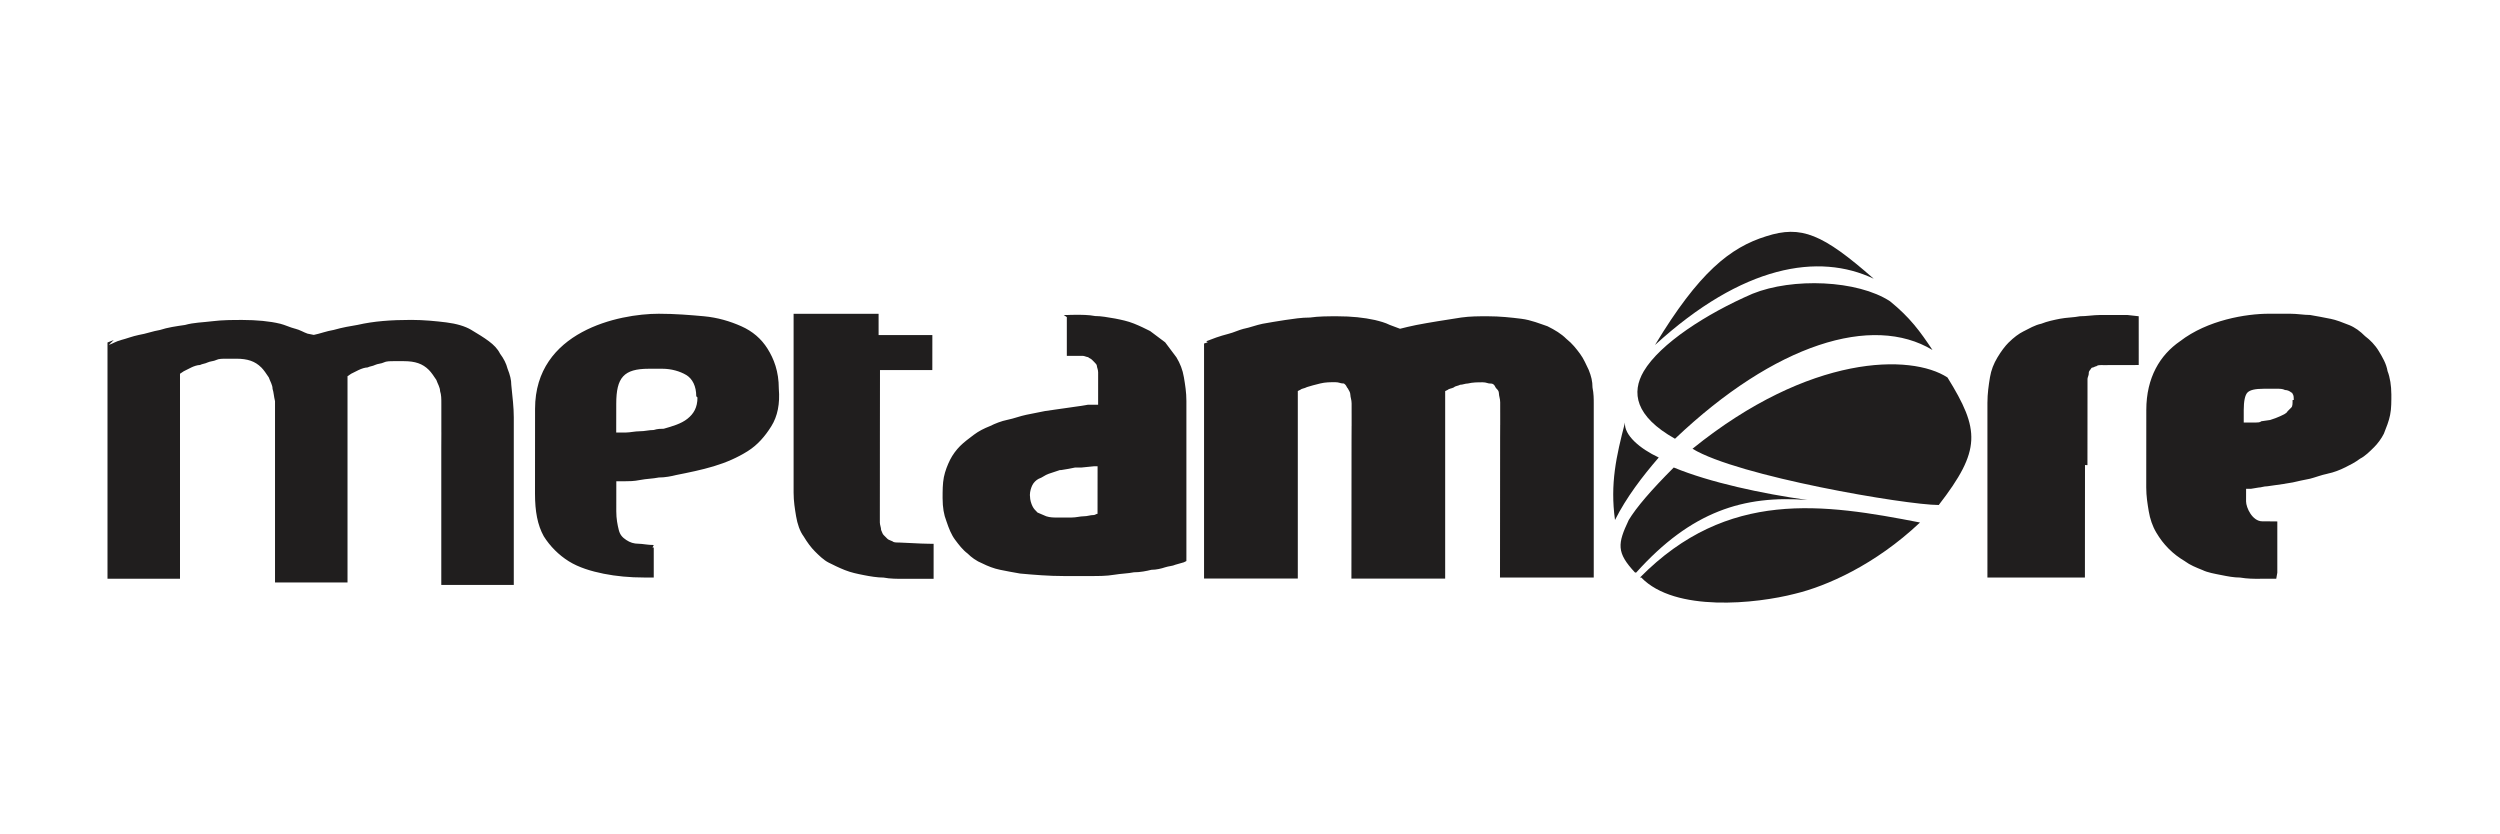
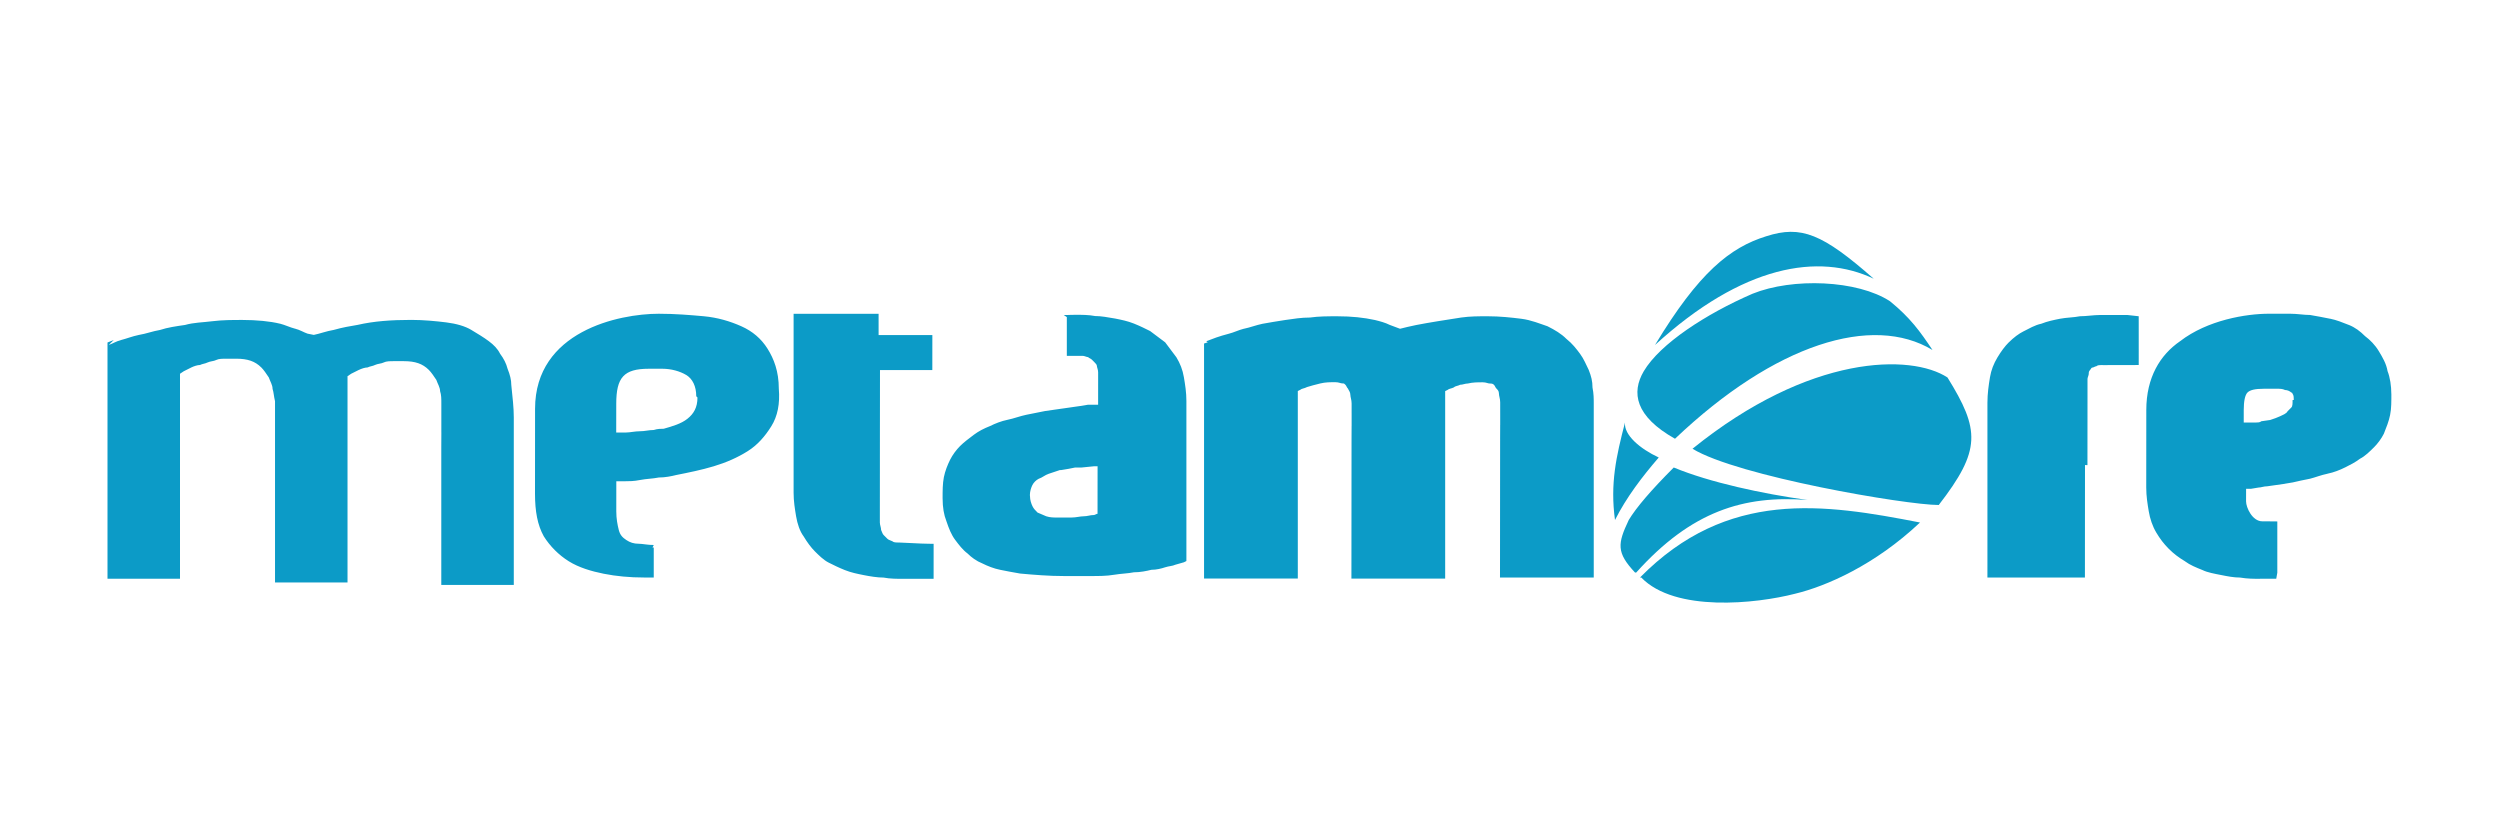
- <svg xmlns="http://www.w3.org/2000/svg" xml:space="preserve" width="2in" height="0.667in" style="shape-rendering:geometricPrecision; text-rendering:geometricPrecision; image-rendering:optimizeQuality; fill-rule:evenodd; clip-rule:evenodd" viewBox="0 0 2 0.667">
+ <svg xmlns="http://www.w3.org/2000/svg" xml:space="preserve" width="300px" height="auto" style="shape-rendering:geometricPrecision; text-rendering:geometricPrecision; image-rendering:optimizeQuality; fill-rule:evenodd; clip-rule:evenodd" viewBox="0 0 2 0.667">
  <defs>
    <style type="text/css">
   
-     .fil0 {fill:#201E1E}
-     .fil1 {fill:#201E1E;fill-rule:nonzero}
+     .fil0 {fill:#0C9BC7}
+     .fil1 {fill:#0C9BC7;fill-rule:nonzero}
   
  </style>
  </defs>
  <g id="Layer_x0020_1">
    <path class="fil0" d="M1.324 0.276c0.07,-0.064 0.131,-0.074 0.175,-0.053 -0.041,-0.036 -0.058,-0.043 -0.086,-0.034 -0.029,0.009 -0.054,0.029 -0.089,0.087zm0.078 -0.041c-0.037,0.016 -0.074,0.04 -0.087,0.062 -0.01,0.017 -0.007,0.036 0.025,0.054 0.08,-0.076 0.158,-0.1 0.206,-0.071 -0.01,-0.015 -0.018,-0.026 -0.034,-0.039 -0.026,-0.017 -0.078,-0.019 -0.11,-0.006zm-0.089 0.227c0.027,0.028 0.092,0.021 0.123,0.013 0.025,-0.006 0.064,-0.023 0.1,-0.057 -0.077,-0.015 -0.154,-0.027 -0.224,0.044zm-0.004 -0.004c0.044,-0.049 0.086,-0.062 0.137,-0.058 -0.036,-0.005 -0.078,-0.014 -0.107,-0.026 -0.018,0.018 -0.03,0.032 -0.036,0.042 -0.009,0.019 -0.01,0.026 0.005,0.042zm0.242 -0.054c0.034,-0.044 0.033,-0.06 0.007,-0.102 -0.029,-0.019 -0.11,-0.019 -0.204,0.057 0.036,0.022 0.171,0.045 0.197,0.045zm-0.251 -0.066c-0.007,0.027 -0.012,0.049 -0.008,0.078 0.009,-0.018 0.022,-0.035 0.035,-0.05 -0.015,-0.007 -0.028,-0.018 -0.027,-0.028z" />
    <path class="fil1" d="M0.091 0.272l-0.005 0.002 0 0.189 0.058 0 0 -0.161 -3.93701e-006 -0.003 0.003 -0.002c0.002,-0.001 0.004,-0.002 0.006,-0.003l0 -7.87402e-006c0.002,-0.001 0.005,-0.002 0.007,-0.002 0.002,-0.001 0.004,-0.001 0.006,-0.002l1.9685e-005 0c0.002,-0.001 0.005,-0.001 0.007,-0.002l1.1811e-005 -2.75591e-005c0.002,-0.001 0.005,-0.001 0.008,-0.001 0.003,-0 0.006,-0 0.008,-0 0.009,0 0.015,0.002 0.02,0.007l1.5748e-005 -7.87402e-006c0.002,0.002 0.004,0.005 0.006,0.008 0.001,0.003 0.003,0.006 0.003,0.009l-2.75591e-005 0c0.001,0.003 0.001,0.006 0.002,0.01 0,0.003 0,0.007 0,0.011 -0,0.007 -0,0.015 -0,0.024l-0 0.11 0.058 0 0 -0.161 0 -0.004 0.003 -0.002c0.002,-0.001 0.004,-0.002 0.006,-0.003l4.33071e-005 0c0.002,-0.001 0.005,-0.002 0.007,-0.002 0.002,-0.001 0.004,-0.001 0.006,-0.002 0.002,-0.001 0.005,-0.001 0.007,-0.002l1.1811e-005 -2.75591e-005c0.002,-0.001 0.005,-0.001 0.008,-0.001 0.003,-0 0.006,-0 0.008,-0 0.009,0 0.015,0.002 0.02,0.007 0.002,0.002 0.004,0.005 0.006,0.008 0.001,0.003 0.003,0.006 0.003,0.009 0.001,0.003 0.001,0.006 0.001,0.01 0,0.003 0,0.007 0,0.011l-0 0.012 1.9685e-005 0 -5.90551e-005 0.012 -0 0.11 0.058 0 0 -0.134c3.93701e-006,-0.008 -0.001,-0.016 -0.002,-0.026 -0,-0.004 -0.001,-0.008 -0.003,-0.013 -0.001,-0.004 -0.003,-0.008 -0.006,-0.012 -0.002,-0.004 -0.005,-0.007 -0.009,-0.01 -0.004,-0.003 -0.009,-0.006 -0.014,-0.009l7.87402e-006 -1.1811e-005c-0.005,-0.003 -0.012,-0.005 -0.02,-0.006 -0.008,-0.001 -0.018,-0.002 -0.028,-0.002 -0.016,0 -0.03,0.001 -0.043,0.004 -0.006,0.001 -0.012,0.002 -0.019,0.004 -0.006,0.001 -0.011,0.003 -0.016,0.004l-0.005 -0.001c-0.003,-0.001 -0.006,-0.003 -0.01,-0.004l-7.87402e-006 1.9685e-005c-0.004,-0.001 -0.008,-0.003 -0.012,-0.004l-3.93701e-006 2.75591e-005c-0.008,-0.002 -0.019,-0.003 -0.03,-0.003 -0.008,0 -0.016,0 -0.024,0.001 -0.008,0.001 -0.015,0.001 -0.022,0.003 -0.007,0.001 -0.014,0.002 -0.02,0.004 -0.006,0.001 -0.011,0.003 -0.017,0.004 -0.005,0.001 -0.01,0.003 -0.014,0.004 -0.004,0.001 -0.007,0.003 -0.01,0.004zm1.744 0.048c0,-0.002 -0,-0.004 -0.001,-0.005l-7.87402e-006 0c-0,-0.001 -0.001,-0.001 -0.001,-0.001 -0.001,-0.001 -0.003,-0.002 -0.005,-0.002l0 -7.87402e-006c-0.002,-0.001 -0.004,-0.001 -0.007,-0.001l-0.01 1.1811e-005c-0.007,3.93701e-006 -0.011,0.001 -0.013,0.003 -0.002,0.002 -0.003,0.007 -0.003,0.014l-3.93701e-006 0.01 0.005 -0c0.002,-0 0.003,-0 0.005,-0l3.93701e-005 0c0.001,-0 0.003,-0 0.004,-0.001l3.93701e-005 0 0.007 -0.001c0.003,-0.001 0.006,-0.002 0.008,-0.003 0.002,-0.001 0.005,-0.002 0.006,-0.004 0.001,-0.001 0.002,-0.002 0.003,-0.003 0.001,-0.001 0.001,-0.003 0.001,-0.006zm-0.014 0.143l-0.002 0 -0.011 0 -7.87402e-006 0 -0 3.93701e-005c-0.005,0 -0.01,-0 -0.016,-0.001 -0.005,-0 -0.01,-0.001 -0.015,-0.002 -0.005,-0.001 -0.011,-0.002 -0.015,-0.004 -0.005,-0.002 -0.01,-0.004 -0.014,-0.007l7.87402e-006 -1.5748e-005c-0.005,-0.003 -0.009,-0.006 -0.013,-0.01 -0.004,-0.004 -0.007,-0.008 -0.01,-0.013l-7.87402e-006 -3.93701e-005c-0.003,-0.005 -0.005,-0.011 -0.006,-0.017 -0.001,-0.006 -0.002,-0.012 -0.002,-0.019l4.72441e-005 -0.062c1.9685e-005,-0.026 0.011,-0.044 0.027,-0.055 0.022,-0.017 0.053,-0.022 0.071,-0.022 0.006,0 0.011,0 0.017,0 0.006,0 0.011,0.001 0.016,0.001 0.006,0.001 0.011,0.002 0.016,0.003l0 -3.93701e-005c0.005,0.001 0.01,0.003 0.015,0.005l1.1811e-005 -2.3622e-005c0.005,0.002 0.009,0.005 0.013,0.009 0.004,0.003 0.008,0.007 0.011,0.012 0.003,0.005 0.006,0.01 0.007,0.016 0.002,0.005 0.003,0.012 0.003,0.018l3.54331e-005 0c0,0.006 6.69291e-005,0.012 -0.001,0.017l7.87402e-006 3.14961e-005c-0.001,0.005 -0.003,0.01 -0.005,0.015 -0.002,0.004 -0.005,0.008 -0.008,0.011l-3.93701e-005 0c-0.003,0.003 -0.007,0.007 -0.011,0.009 -0.004,0.003 -0.008,0.005 -0.012,0.007l-3.54331e-005 0c-0.004,0.002 -0.009,0.004 -0.014,0.005l1.1811e-005 2.3622e-005c-0.005,0.001 -0.01,0.003 -0.014,0.004 -0.005,0.001 -0.01,0.002 -0.014,0.003l-7.87402e-005 0 -0.006 0.001 -0 3.93701e-005 -0.007 0.001 -3.93701e-005 0 -0.007 0.001 3.93701e-006 7.87402e-006c-0.003,0 -0.005,0.001 -0.007,0.001l-3.93701e-005 0 -0.006 0.001 -0 3.54331e-005 -0.004 0 -2.75591e-005 0.01c0,0.005 0.005,0.016 0.013,0.016 0.002,0 0.001,0 0.003,0l0.009 9.44882e-005 0 0.041zm-1.264 -0.146c0,-0.008 -0.003,-0.014 -0.008,-0.017 -0.005,-0.003 -0.012,-0.005 -0.019,-0.005l-0.011 0c-0.02,1.5748e-005 -0.026,0.007 -0.026,0.028l-3.14961e-005 0.023c0.002,0 0.005,-0 0.008,-0 0.003,-0 0.007,-0.001 0.011,-0.001 0.004,-0 0.007,-0.001 0.011,-0.001 0.003,-0.001 0.006,-0.001 0.008,-0.001 0.007,-0.002 0.014,-0.004 0.019,-0.008 0.005,-0.004 0.008,-0.009 0.008,-0.017zm-0.035 0.121l0.001 0 0 0.024 -0.008 0 -0 0 -0 0 -0 0 -0 0 -0 0 -0 0 -0 0c-0.011,0 -0.022,-0.001 -0.032,-0.003 -0.01,-0.002 -0.02,-0.005 -0.028,-0.01 -0.008,-0.005 -0.015,-0.012 -0.02,-0.02 -0.005,-0.009 -0.007,-0.02 -0.007,-0.034l5.11811e-005 -0.068c7.08661e-005,-0.062 0.067,-0.076 0.099,-0.076 0.013,0 0.025,0.001 0.036,0.002 0.011,0.001 0.021,0.004 0.03,0.008 0.009,0.004 0.016,0.01 0.021,0.018 0.005,0.008 0.009,0.018 0.009,0.032 0.001,0.012 -0.001,0.022 -0.006,0.03 -0.005,0.008 -0.011,0.015 -0.019,0.02 -0.008,0.005 -0.017,0.009 -0.027,0.012 -0.01,0.003 -0.02,0.005 -0.03,0.007 -0.004,0.001 -0.009,0.002 -0.014,0.002 -0.005,0.001 -0.01,0.001 -0.015,0.002 -0.005,0.001 -0.009,0.001 -0.012,0.001 -0.003,0 -0.006,0 -0.007,0l-2.3622e-005 0.024c-1.5748e-005,0.006 0.001,0.011 0.002,0.015 0.001,0.004 0.003,0.006 0.006,0.008 0.003,0.002 0.006,0.003 0.01,0.003 0.003,0 0.007,0.001 0.012,0.001l0 0zm0.182 -0.148l-7.08661e-005 0.056 -2.75591e-005 0.041 -1.9685e-005 0.023c3.93701e-006,0.003 0,0.006 0,0.008 0,0.002 0.001,0.004 0.001,0.006l7.87402e-006 0c0.001,0.002 0.001,0.003 0.002,0.004l0 7.87402e-006c0.001,0.001 0.002,0.002 0.003,0.003 0.001,0.001 0.002,0.001 0.004,0.002l7.87402e-006 0c0.001,0.001 0.003,0.001 0.005,0.001l-3.93701e-006 -7.87402e-006c0.003,0 0.018,0.001 0.024,0.001l0.002 2.75591e-005 0.002 3.54331e-005 3.93701e-006 0.002 -1.1811e-005 0.024 -3.93701e-006 0.002 -0.002 0c-0.001,5.90551e-005 -0.004,0 -0.008,0l-0.014 0c-0.005,0 -0.011,-0 -0.016,-0.001 -0.005,-0 -0.011,-0.001 -0.016,-0.002 -0.005,-0.001 -0.01,-0.002 -0.015,-0.004 -0.005,-0.002 -0.009,-0.004 -0.013,-0.006 -0.004,-0.002 -0.008,-0.006 -0.011,-0.009 -0.003,-0.003 -0.006,-0.007 -0.009,-0.012 -0.003,-0.004 -0.005,-0.01 -0.006,-0.016 -0.001,-0.006 -0.002,-0.012 -0.002,-0.019l0 -0.141 -3.93701e-006 -0.002 0.002 0 0.064 0 0.002 0 -3.93701e-006 0.002 7.87402e-006 0.015 0.041 0 0.002 0 0 0.002 -1.9685e-005 0.024 -7.87402e-006 0.002 -0.002 0 -0.041 0 -1.9685e-005 -0.008zm0.12 0.107c3.93701e-006,0.003 0.001,0.006 0.002,0.008l3.93701e-006 1.5748e-005c0.001,0.002 0.002,0.003 0.004,0.005l-7.87402e-006 7.87402e-006c0.002,0.001 0.005,0.002 0.007,0.003 0.003,0.001 0.006,0.001 0.009,0.001 0.004,0 0.008,-0 0.011,-0l1.5748e-005 0c0.004,-0 0.007,-0.001 0.01,-0.001 0.003,-0 0.005,-0.001 0.008,-0.001l1.5748e-005 0c0.001,-0 0.002,-0.001 0.003,-0.001l3.93701e-005 -0.038 -0.003 0 3.93701e-006 7.87402e-006 -0.01 0.001 -4.72441e-005 0 -9.84252e-005 7.87402e-006c-0.002,0 -0.003,0 -0.005,0l0 1.1811e-005 -0.005 0.001 -0.006 0.001 -1.5748e-005 0 -0.001 0c-0.003,0.001 -0.006,0.002 -0.009,0.003 -0.003,0.001 -0.005,0.003 -0.008,0.004 -0.002,0.001 -0.004,0.003 -0.005,0.005 -0.001,0.002 -0.002,0.005 -0.002,0.008zm0.027 -0.145l0.003 0 0.002 -8.26772e-005 0 0 0.004 -7.48031e-005 7.87402e-005 -1.5748e-005c0.005,0 0.011,0 0.016,0.001 0.005,0 0.01,0.001 0.016,0.002 0.005,0.001 0.01,0.002 0.015,0.004 0.005,0.002 0.009,0.004 0.013,0.006l1.5748e-005 7.87402e-006 7.87402e-006 7.87402e-006c0.004,0.003 0.008,0.006 0.012,0.009l7.87402e-006 -1.1811e-005c0.003,0.004 0.006,0.008 0.009,0.012l7.87402e-006 0c0.003,0.005 0.005,0.01 0.006,0.016 0.001,0.006 0.002,0.012 0.002,0.019l-0 0.125 -1.1811e-005 0.003 -0.002 0.001 -0.007 0.002 0 7.87402e-006c-0.002,0.001 -0.005,0.001 -0.008,0.002 -0.003,0.001 -0.007,0.002 -0.011,0.002 -0.004,0.001 -0.009,0.002 -0.014,0.002 -0.005,0.001 -0.01,0.001 -0.016,0.002 -0.006,0.001 -0.012,0.001 -0.019,0.001l-1.5748e-005 0c-0.007,0 -0.014,0 -0.021,0 -0.012,0 -0.024,-0.001 -0.035,-0.002 -0.006,-0.001 -0.011,-0.002 -0.016,-0.003 -0.005,-0.001 -0.01,-0.003 -0.014,-0.005 -0.005,-0.002 -0.009,-0.005 -0.012,-0.008 -0.004,-0.003 -0.007,-0.007 -0.01,-0.011 -0.003,-0.004 -0.005,-0.009 -0.007,-0.015 -0.002,-0.005 -0.003,-0.011 -0.003,-0.018l-1.5748e-005 0c-0,-0.006 -0,-0.012 0.001,-0.017l-3.93701e-006 -1.5748e-005c0.001,-0.005 0.003,-0.01 0.005,-0.014 0.002,-0.004 0.005,-0.008 0.008,-0.011 0.003,-0.003 0.007,-0.006 0.011,-0.009 0.004,-0.003 0.008,-0.005 0.013,-0.007l1.5748e-005 0c0.004,-0.002 0.009,-0.004 0.014,-0.005 0.005,-0.001 0.01,-0.003 0.015,-0.004 0.005,-0.001 0.01,-0.002 0.015,-0.003l1.5748e-005 0 0.007 -0.001 6.29921e-005 -1.5748e-005 0.007 -0.001 3.14961e-005 0 0.007 -0.001 5.51181e-005 -1.5748e-005 0.007 -0.001 9.84252e-005 0 0.006 -0.001 6.29921e-005 -1.5748e-005 0.005 -0 8.26772e-005 0 0.003 -0 1.1811e-005 -0.019c0,-0.003 -0,-0.005 -0,-0.007l-3.93701e-006 -1.5748e-005c-0,-0.002 -0.001,-0.004 -0.001,-0.005l-3.93701e-006 -1.9685e-005c-0,-0.001 -0.001,-0.002 -0.002,-0.003l-3.93701e-006 -1.5748e-005c-0.001,-0.001 -0.001,-0.001 -0.002,-0.002l-1.9685e-005 -1.5748e-005c-0.001,-0.001 -0.002,-0.001 -0.003,-0.002 -0.001,-0 -0.003,-0.001 -0.004,-0.001 -0.002,-0 -0.003,-0 -0.005,-0l-1.5748e-005 0c-0.002,-0 -0.004,-0 -0.006,-0l-0.002 -1.9685e-005 0 -0.031zm0.817 0.12l-3.93701e-005 0.044 -2.3622e-005 0.039 -7.87402e-006 0.007 -0.007 0 -0.062 0 -0.009 0 1.1811e-005 -0.009 0 -0.131 7.87402e-006 0c-1.1811e-005,-0.007 0.001,-0.014 0.002,-0.02l-3.93701e-006 -3.14961e-005c0.001,-0.006 0.003,-0.011 0.006,-0.016 0.003,-0.005 0.006,-0.009 0.009,-0.012l1.9685e-005 1.5748e-005c0.004,-0.004 0.008,-0.007 0.012,-0.009l7.87402e-006 1.9685e-005c0.004,-0.002 0.009,-0.005 0.014,-0.006 0.005,-0.002 0.01,-0.003 0.015,-0.004 0.005,-0.001 0.011,-0.001 0.016,-0.002 0.005,-0 0.011,-0.001 0.016,-0.001l0.014 0c0.004,3.93701e-005 0.007,0 0.008,0l0.009 0.001 3.93701e-006 0.009 3.93701e-006 0.023 -3.93701e-006 0.007 -0.007 6.29921e-005c-0.003,1.9685e-005 -0.01,0 -0.016,0 -0.003,9.05512e-005 -0.006,0 -0.007,0l-3.93701e-006 -1.5748e-005c-0.001,0 -0.003,0 -0.004,0.001l-7.87402e-006 -1.5748e-005c-0.001,0 -0.002,0.001 -0.003,0.001l1.1811e-005 1.5748e-005c-0.001,0 -0.001,0.001 -0.002,0.002l1.9685e-005 1.5748e-005c-0.001,0.001 -0.001,0.002 -0.001,0.003l3.93701e-006 3.54331e-005c-0,0.001 -0.001,0.003 -0.001,0.004l3.93701e-006 3.54331e-005c-0,0.002 -0,0.004 -0,0.007l-1.1811e-005 0.022 -3.54331e-005 0.04zm-0.703 -0.099l0.008 -0.003c0.003,-0.001 0.006,-0.002 0.01,-0.003 0.004,-0.001 0.008,-0.003 0.012,-0.004l1.1811e-005 2.3622e-005c0.005,-0.001 0.01,-0.003 0.015,-0.004 0.006,-0.001 0.011,-0.002 0.018,-0.003 0.007,-0.001 0.013,-0.002 0.02,-0.002 0.007,-0.001 0.014,-0.001 0.022,-0.001 0.011,0 0.021,0.001 0.03,0.003 0.004,0.001 0.008,0.002 0.012,0.004l3.93701e-006 -1.5748e-005c0.003,0.001 0.005,0.002 0.008,0.003 0.004,-0.001 0.008,-0.002 0.013,-0.003 0.005,-0.001 0.011,-0.002 0.017,-0.003 0.006,-0.001 0.013,-0.002 0.019,-0.003 0.007,-0.001 0.014,-0.001 0.021,-0.001 0.01,0 0.019,0.001 0.027,0.002 0.008,0.001 0.015,0.004 0.021,0.006 0.006,0.003 0.011,0.006 0.015,0.01 0.005,0.004 0.008,0.008 0.011,0.012 0.003,0.004 0.005,0.009 0.007,0.013l-1.5748e-005 0c0.002,0.005 0.003,0.009 0.003,0.014 0.001,0.005 0.001,0.009 0.001,0.013 0,0.004 0,0.008 0,0.011l-0 0.123 -7.87402e-006 0.005 -0.005 0 -0.063 0 -0.007 0 1.1811e-005 -0.007 9.05512e-005 -0.104 -3.93701e-006 -2.75591e-005 5.11811e-005 -0.011 1.5748e-005 -5.11811e-005 0 -0.01 -7.87402e-006 -4.72441e-005c5.90551e-005,-0.003 -3.93701e-006,-0.006 -0,-0.008 -0,-0.003 -0.001,-0.005 -0.001,-0.007l-7.87402e-006 -4.72441e-005c-0,-0.002 -0.001,-0.003 -0.002,-0.004 -0.001,-0.001 -0.001,-0.002 -0.002,-0.003 -0.001,-0.001 -0.002,-0.001 -0.003,-0.001 -0.002,-0 -0.003,-0.001 -0.006,-0.001 -0.004,0 -0.008,0 -0.012,0.001l-3.93701e-006 -2.3622e-005c-0.002,0 -0.004,0.001 -0.006,0.001l0 7.87402e-006c-0.002,0.001 -0.004,0.001 -0.005,0.002l-0 7.48031e-005c-0.002,0.001 -0.004,0.001 -0.005,0.002l0 7.87402e-006 -0.002 0.001 -0 0.145 -7.87402e-006 0.005 -0.005 0 -0.063 0 -0.007 0 1.1811e-005 -0.007 9.05512e-005 -0.104 -3.93701e-006 -2.75591e-005 5.11811e-005 -0.011 1.9685e-005 -4.72441e-005 0 -0.01 -7.87402e-006 -5.11811e-005c6.29921e-005,-0.003 -1.5748e-005,-0.006 -0,-0.008 -0,-0.003 -0.001,-0.005 -0.001,-0.007l-2.75591e-005 -2.3622e-005c-0,-0.002 -0.001,-0.003 -0.002,-0.005 -0.001,-0.001 -0.001,-0.002 -0.002,-0.003 -0.001,-0.001 -0.001,-0.001 -0.002,-0.001 -0.002,-0 -0.003,-0.001 -0.006,-0.001 -0.004,0 -0.008,0 -0.012,0.001 -0.004,0.001 -0.008,0.002 -0.011,0.003l-0 7.48031e-005c-0.002,0.001 -0.004,0.001 -0.005,0.002l-1.5748e-005 0 -0.002 0.001 -0 0.145 -7.87402e-006 0.005 -0.005 0 -0.063 0 -0.007 0 0 -0.007 -0 -0.177 -7.87402e-006 -0.004 0.003 -0.001z" />
  </g>
</svg>
